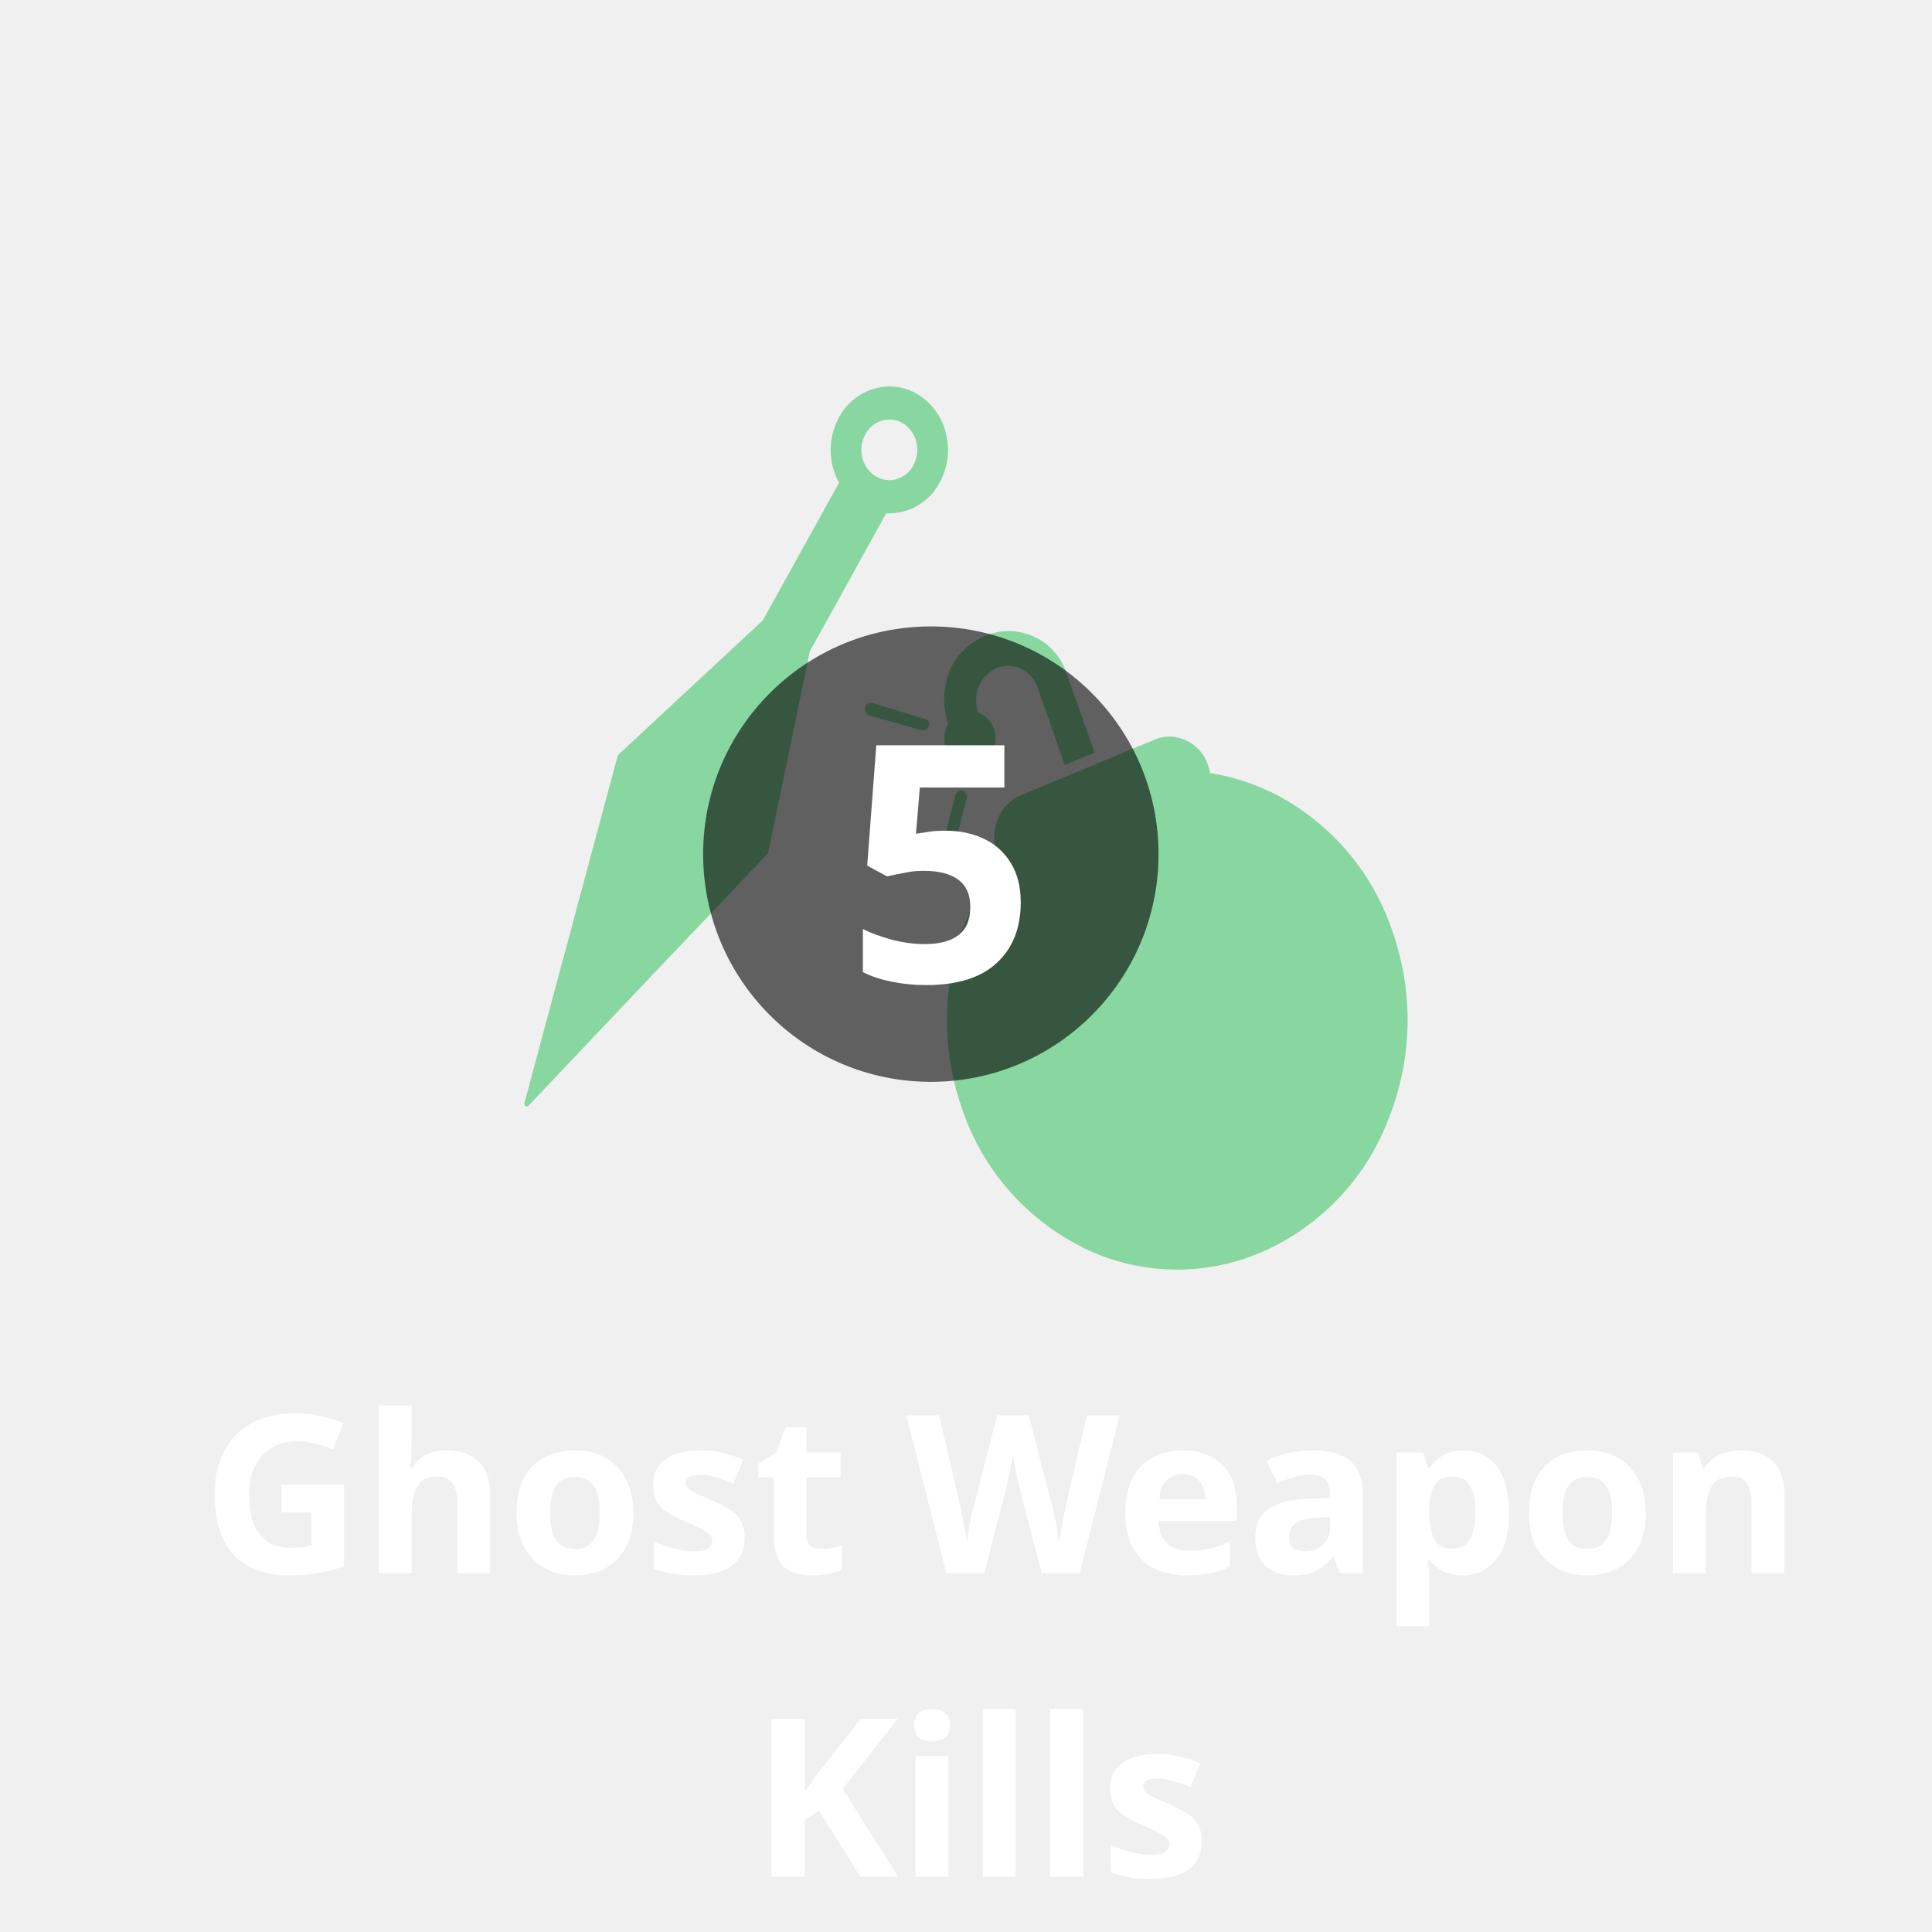
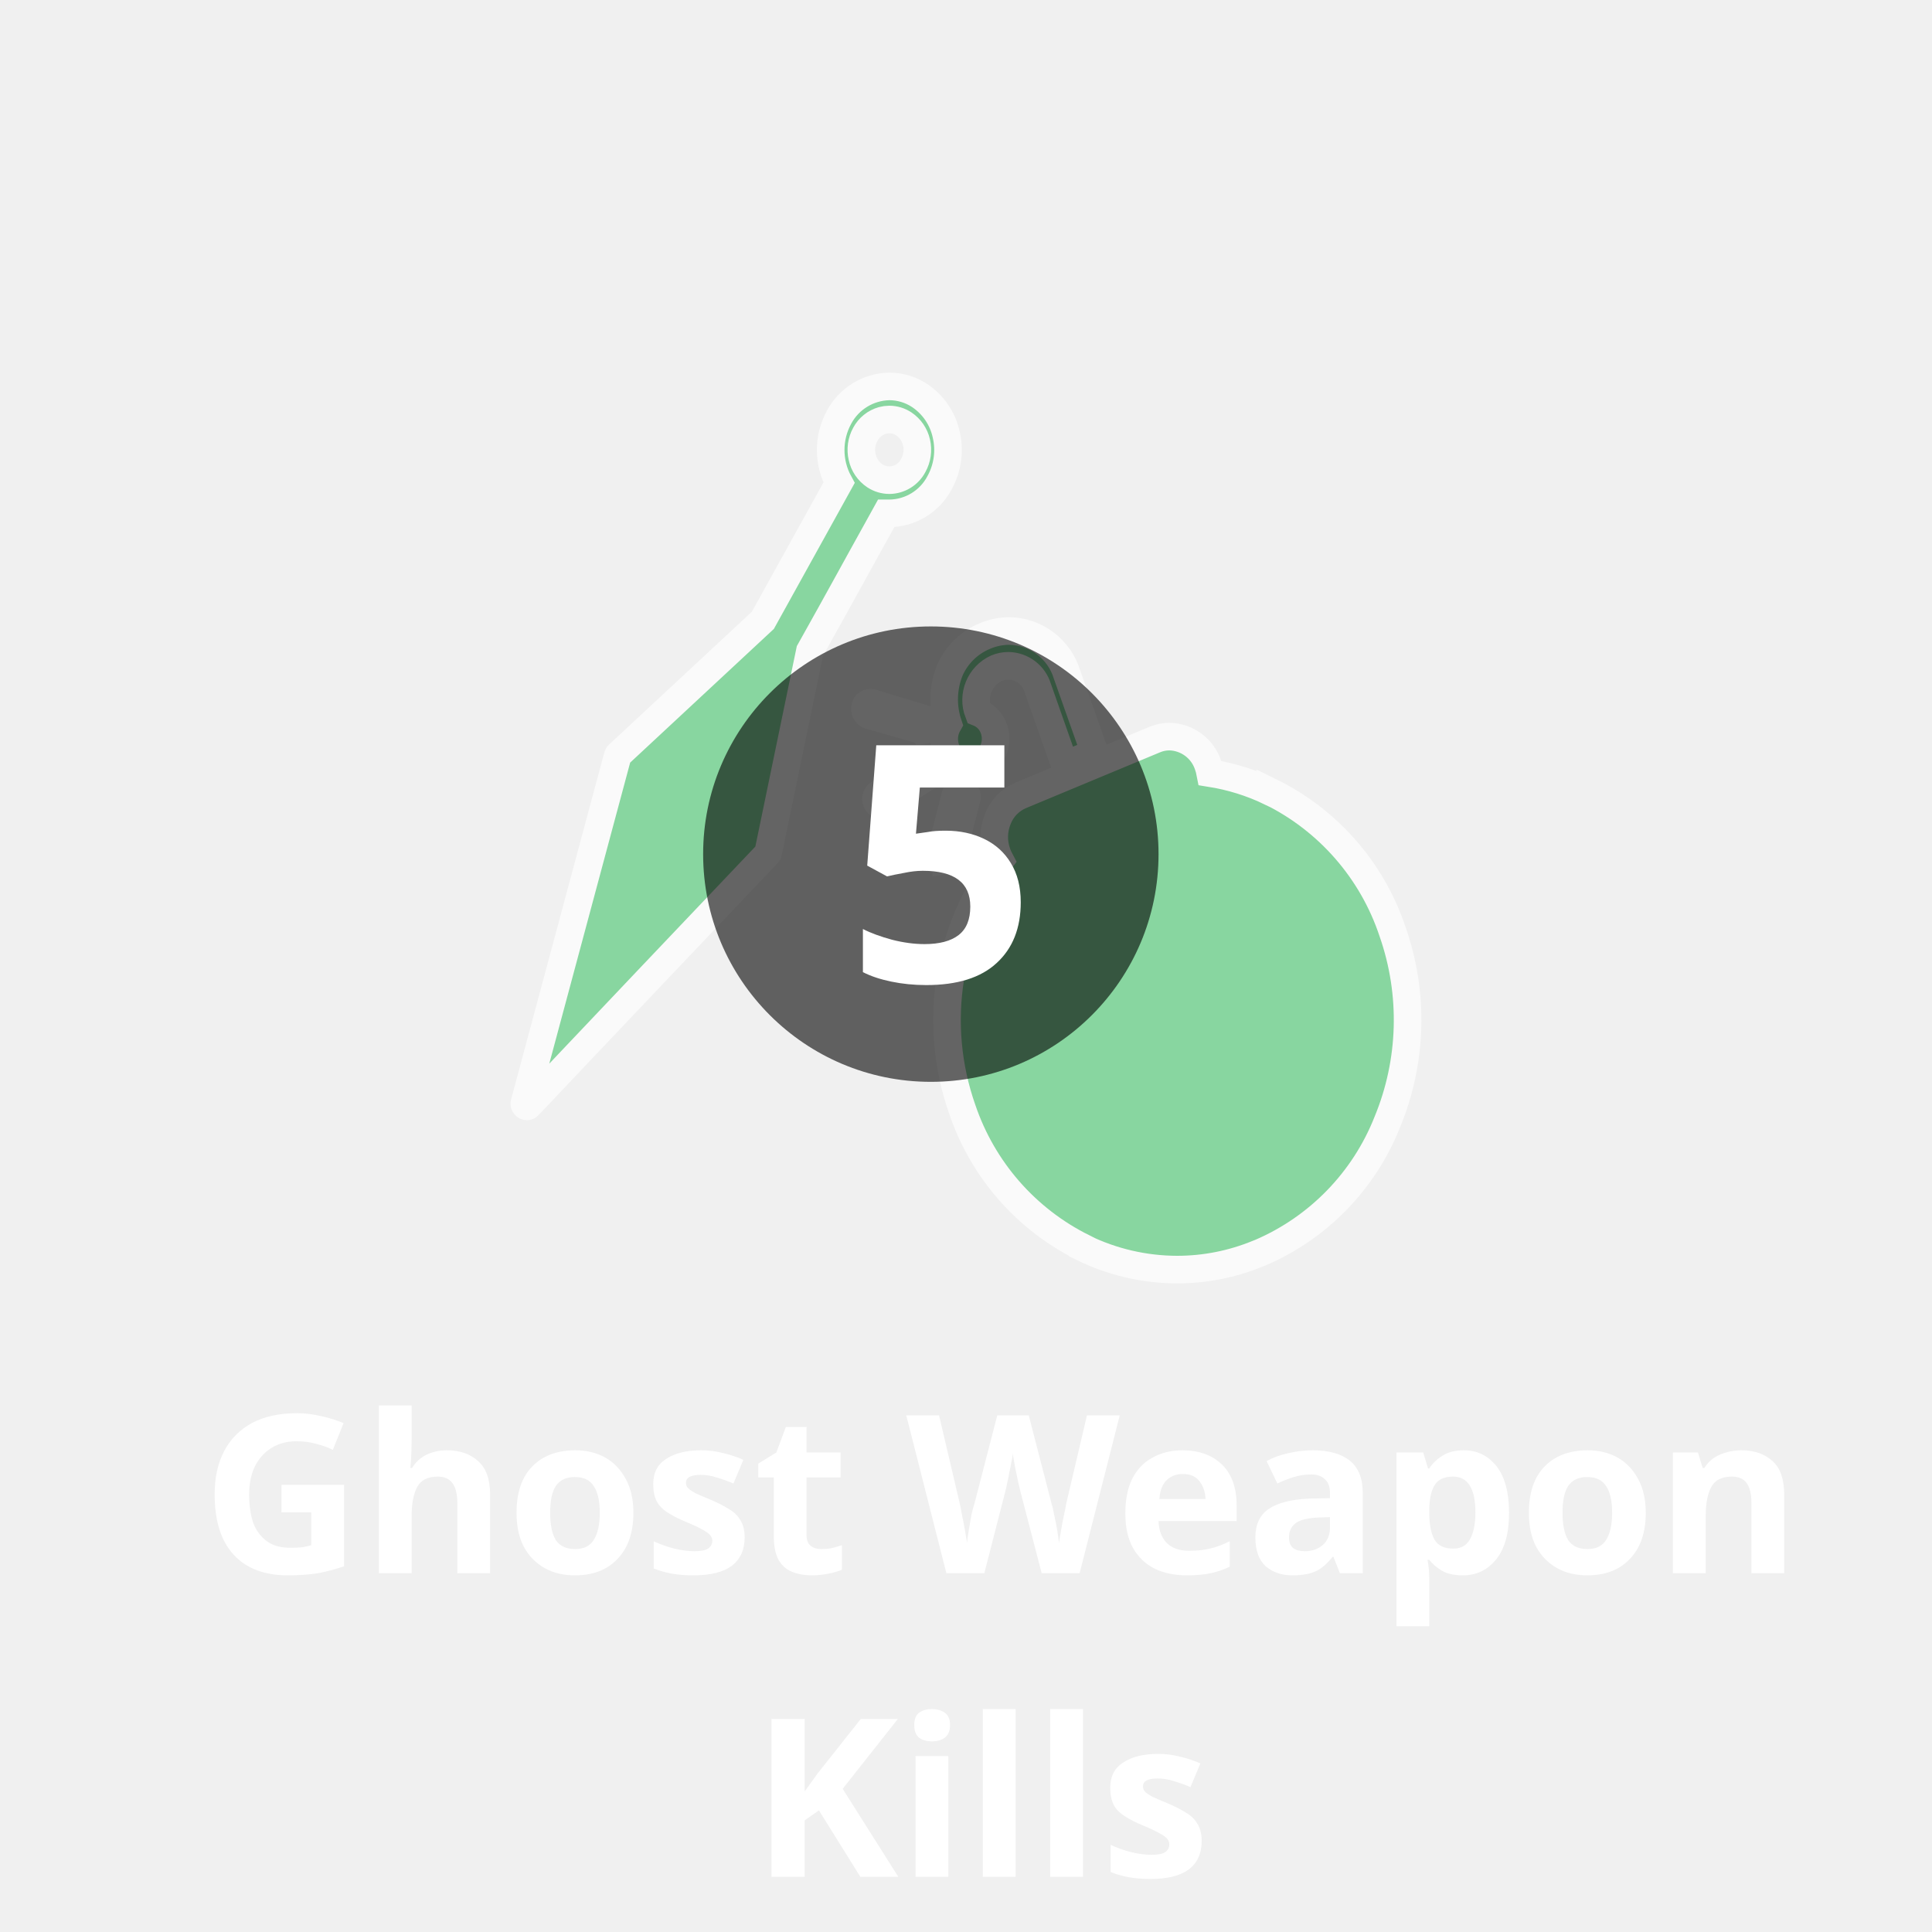
<svg xmlns="http://www.w3.org/2000/svg" id="Component_227_1" data-name="Component 227 – 1" width="70" height="70" viewBox="0 0 70 70">
  <g id="Component_161_2" data-name="Component 161 – 2" transform="translate(19 14)">
-     <path id="Exclusion_11" data-name="Exclusion 11" d="M23.65,32h0a7.808,7.808,0,0,1-3.413-.792l0-.008a8.709,8.709,0,0,1-4.37-5,9.742,9.742,0,0,1-.432-4.786,9.452,9.452,0,0,1,1.807-4.237,1.92,1.92,0,0,1-.12-.273,1.724,1.724,0,0,1,.03-1.23,1.529,1.529,0,0,1,.825-.854l4.867-2.026a1.364,1.364,0,0,1,.528-.106A1.51,1.51,0,0,1,24.77,13.72a2.024,2.024,0,0,1,.079.291,7.879,7.879,0,0,1,2.176.678v-.005a8.715,8.715,0,0,1,4.434,5.083,9.667,9.667,0,0,1-.192,6.881,8.59,8.59,0,0,1-4.607,4.741l-.014.005-.034.013-.018.007-.015.006A7.692,7.692,0,0,1,23.65,32ZM.086,26.086a.084.084,0,0,1-.044-.014A.08.08,0,0,1,0,26.016a.071.071,0,0,1,0-.049L3.379,13.389a.1.1,0,0,1,.026-.044l5.235-4.87L11.4,3.492a2.479,2.479,0,0,1,0-2.375A2.114,2.114,0,0,1,13.225,0a2.006,2.006,0,0,1,1.093.329,2.281,2.281,0,0,1,.966,1.419,2.45,2.45,0,0,1-.241,1.74A2.077,2.077,0,0,1,13.222,4.6c-.04,0-.078,0-.114,0l-.941,1.7-.4.726-.615,1.112-.408.733-.4.716-1.51,7.3a.1.1,0,0,1-.024.046L4.584,21.38,1.71,24.411l-.945,1-.41.432-.2.209-.015.014a.069.069,0,0,1-.036.021A.062.062,0,0,1,.086,26.086ZM13.224,1.2a.96.96,0,0,0-.248.033,1.015,1.015,0,0,0-.622.5,1.162,1.162,0,0,0-.115.83,1.085,1.085,0,0,0,.461.677.962.962,0,0,0,.523.157.987.987,0,0,0,.867-.533,1.167,1.167,0,0,0,.117-.832,1.1,1.1,0,0,0-.463-.675A.952.952,0,0,0,13.224,1.2Zm2.055,15.979a.127.127,0,0,1-.055-.012.26.26,0,0,1-.142-.287l.539-2.083a.268.268,0,0,1,.21-.165.12.12,0,0,1,.057.012.288.288,0,0,1,.139.16.179.179,0,0,1,0,.127l-.538,2.08a.293.293,0,0,1-.146.152A.188.188,0,0,1,15.279,17.183ZM12.94,15.164a.188.188,0,0,1-.184-.121.236.236,0,0,1,.1-.3l1.734-1.068a.17.17,0,0,1,.112-.046.157.157,0,0,1,.149.109.238.238,0,0,1-.093.3l-1.723,1.1A.244.244,0,0,1,12.94,15.164ZM16.147,13.8a.9.9,0,0,1-.394-.093l.009-.016a.973.973,0,0,1-.492-.56,1.1,1.1,0,0,1,.084-.9,2.812,2.812,0,0,1,.063-1.952,2.376,2.376,0,0,1,1.273-1.237,2.282,2.282,0,0,1,.879-.18,2.223,2.223,0,0,1,2.092,1.581l1,2.827-.036.014-1.044.434L18.6,10.93a1.131,1.131,0,0,0-1.064-.807,1.109,1.109,0,0,0-.427.086,1.272,1.272,0,0,0-.66,1.61.978.978,0,0,1,.563.591,1.083,1.083,0,0,1-.157,1.011A.859.859,0,0,1,16.147,13.8Zm-1.7-1.335a.254.254,0,0,1-.055-.006l-1.909-.546a.251.251,0,0,1-.141-.287.184.184,0,0,1,.189-.164.316.316,0,0,1,.076.01l1.922.584a.165.165,0,0,1,.113.094.178.178,0,0,1,.014.154.25.25,0,0,1-.133.145A.209.209,0,0,1,14.449,12.468Z" fill="#50c774" opacity="0.65" />
+     <path id="Exclusion_11" data-name="Exclusion 11" d="M23.65,32h0a7.808,7.808,0,0,1-3.413-.792l0-.008a8.709,8.709,0,0,1-4.37-5,9.742,9.742,0,0,1-.432-4.786,9.452,9.452,0,0,1,1.807-4.237,1.92,1.92,0,0,1-.12-.273,1.724,1.724,0,0,1,.03-1.23,1.529,1.529,0,0,1,.825-.854l4.867-2.026a1.364,1.364,0,0,1,.528-.106A1.51,1.51,0,0,1,24.77,13.72a2.024,2.024,0,0,1,.079.291,7.879,7.879,0,0,1,2.176.678v-.005a8.715,8.715,0,0,1,4.434,5.083,9.667,9.667,0,0,1-.192,6.881,8.59,8.59,0,0,1-4.607,4.741l-.014.005-.034.013-.018.007-.015.006A7.692,7.692,0,0,1,23.65,32ZM.086,26.086a.084.084,0,0,1-.044-.014A.08.08,0,0,1,0,26.016a.071.071,0,0,1,0-.049L3.379,13.389a.1.1,0,0,1,.026-.044l5.235-4.87L11.4,3.492a2.479,2.479,0,0,1,0-2.375A2.114,2.114,0,0,1,13.225,0a2.006,2.006,0,0,1,1.093.329,2.281,2.281,0,0,1,.966,1.419,2.45,2.45,0,0,1-.241,1.74A2.077,2.077,0,0,1,13.222,4.6c-.04,0-.078,0-.114,0l-.941,1.7-.4.726-.615,1.112-.408.733-.4.716-1.51,7.3a.1.1,0,0,1-.024.046L4.584,21.38,1.71,24.411l-.945,1-.41.432-.2.209-.015.014a.069.069,0,0,1-.036.021A.062.062,0,0,1,.086,26.086ZM13.224,1.2a.96.96,0,0,0-.248.033,1.015,1.015,0,0,0-.622.5,1.162,1.162,0,0,0-.115.83,1.085,1.085,0,0,0,.461.677.962.962,0,0,0,.523.157.987.987,0,0,0,.867-.533,1.167,1.167,0,0,0,.117-.832,1.1,1.1,0,0,0-.463-.675A.952.952,0,0,0,13.224,1.2Zm2.055,15.979a.127.127,0,0,1-.055-.012.26.26,0,0,1-.142-.287l.539-2.083a.268.268,0,0,1,.21-.165.12.12,0,0,1,.057.012.288.288,0,0,1,.139.16.179.179,0,0,1,0,.127l-.538,2.08a.293.293,0,0,1-.146.152A.188.188,0,0,1,15.279,17.183ZM12.94,15.164a.188.188,0,0,1-.184-.121.236.236,0,0,1,.1-.3l1.734-1.068a.17.17,0,0,1,.112-.046.157.157,0,0,1,.149.109.238.238,0,0,1-.093.3l-1.723,1.1A.244.244,0,0,1,12.94,15.164ZM16.147,13.8a.9.9,0,0,1-.394-.093l.009-.016a.973.973,0,0,1-.492-.56,1.1,1.1,0,0,1,.084-.9,2.812,2.812,0,0,1,.063-1.952,2.376,2.376,0,0,1,1.273-1.237,2.282,2.282,0,0,1,.879-.18,2.223,2.223,0,0,1,2.092,1.581l1,2.827-.036.014-1.044.434L18.6,10.93a1.131,1.131,0,0,0-1.064-.807,1.109,1.109,0,0,0-.427.086,1.272,1.272,0,0,0-.66,1.61.978.978,0,0,1,.563.591,1.083,1.083,0,0,1-.157,1.011A.859.859,0,0,1,16.147,13.8Zm-1.7-1.335a.254.254,0,0,1-.055-.006l-1.909-.546a.251.251,0,0,1-.141-.287.184.184,0,0,1,.189-.164.316.316,0,0,1,.076.01l1.922.584a.165.165,0,0,1,.113.094.178.178,0,0,1,.014.154.25.25,0,0,1-.133.145A.209.209,0,0,1,14.449,12.468Z" fill="#50c774" stroke="#fff" stroke-width="1" opacity="0.65" />
    <circle id="Ellipse_277" data-name="Ellipse 277" cx="8.25" cy="8.25" r="8.25" transform="translate(6.476 8.697)" opacity="0.6" />
    <text id="_5" data-name="5" transform="translate(11.671 21.566)" fill="#fff" font-size="12" font-family="SegoeUI-Bold, Segoe UI" font-weight="700">
      <tspan x="0" y="0">5</tspan>
    </text>
  </g>
  <text id="Ghost_Weapon_Kills" data-name="Ghost Weapon Kills" transform="translate(35 57)" fill="#fff" font-size="8" font-family="SegoeUI-Bold, Segoe UI" font-weight="700">
    <tspan x="-27.691" y="0">Ghost Weapon</tspan>
    <tspan x="-7.766" y="11">Kills</tspan>
  </text>
  <rect id="Rectangle_1490" data-name="Rectangle 1490" width="70" height="70" fill="none" />
</svg>
